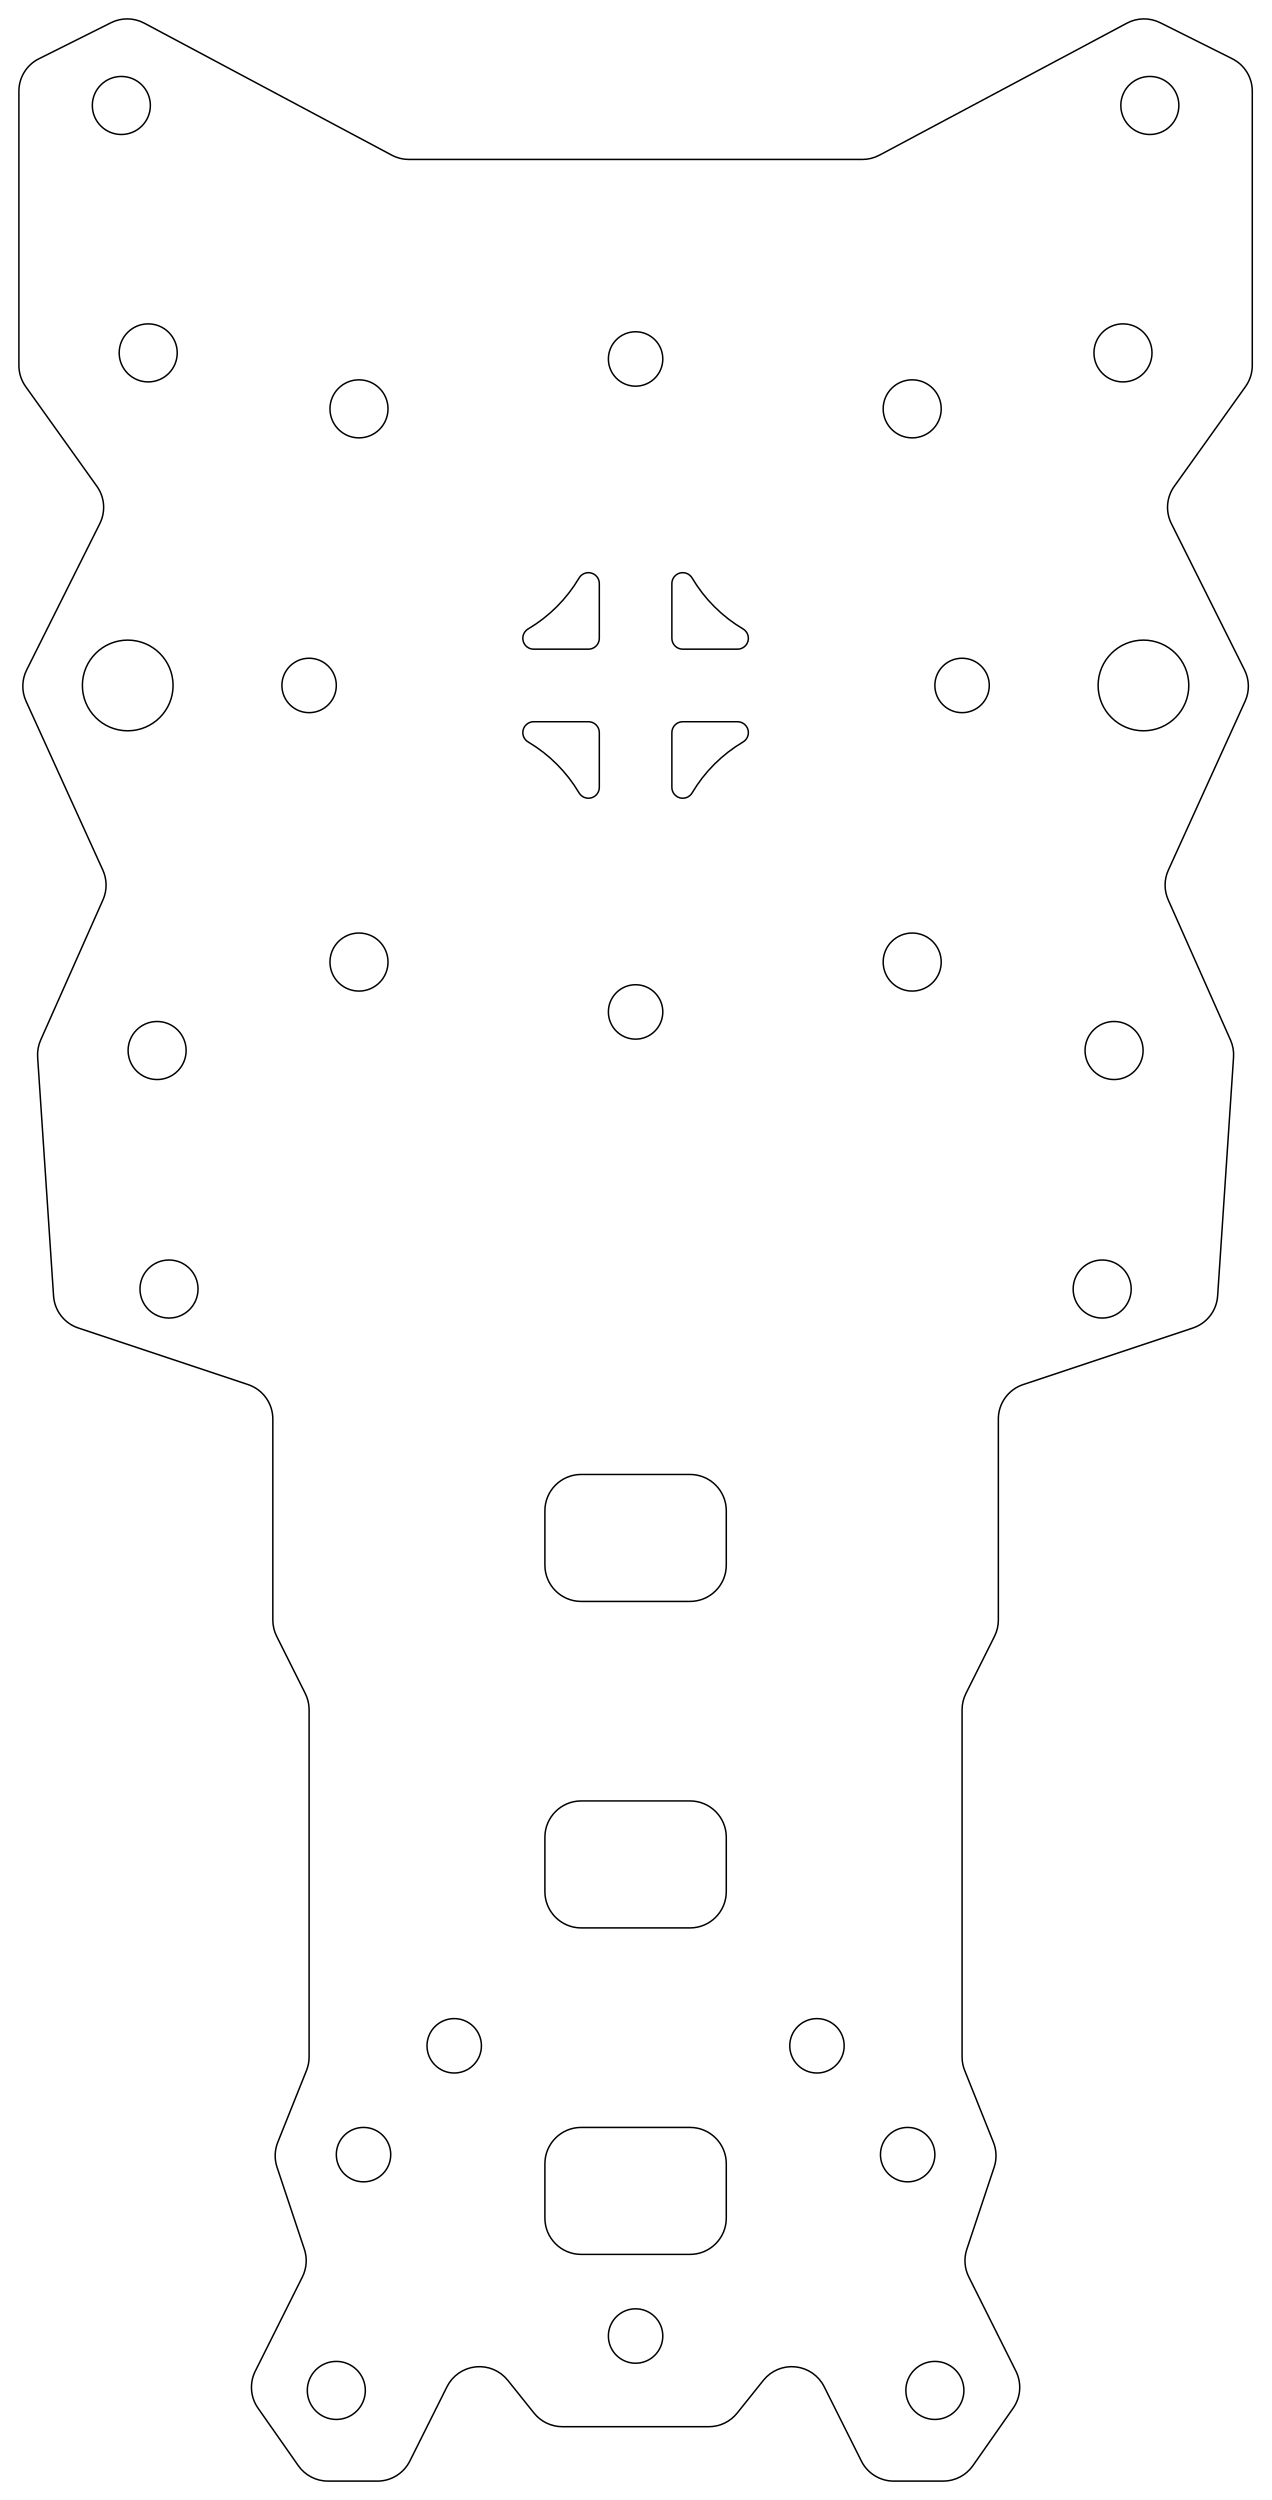
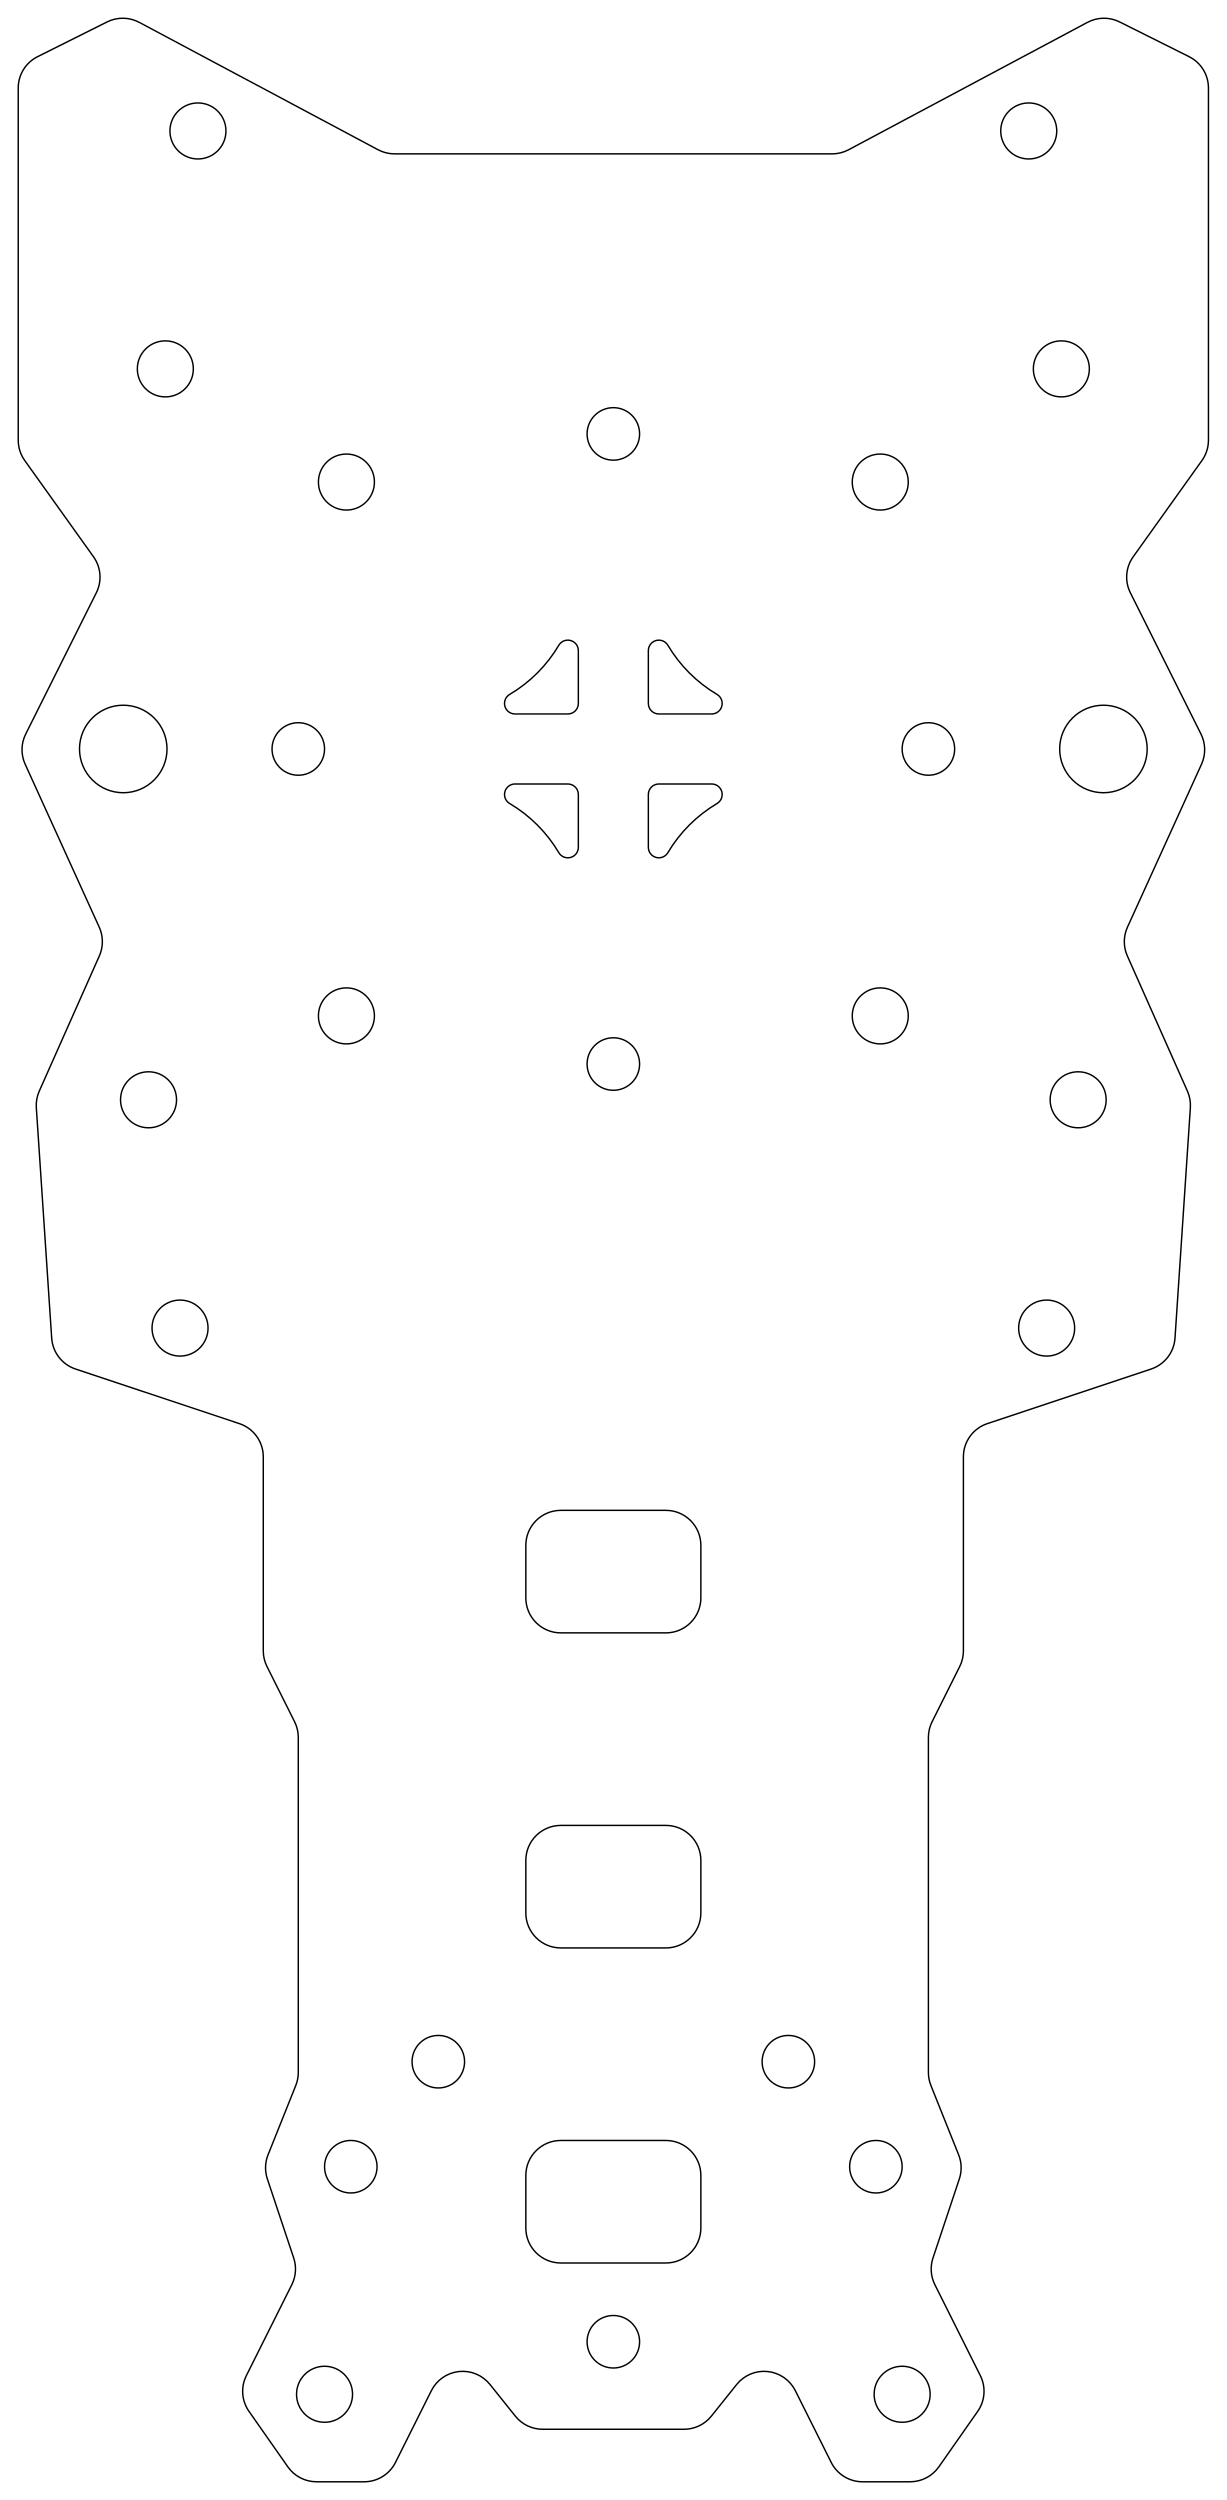
- <svg xmlns="http://www.w3.org/2000/svg" width="210.25mm" height="413.497mm" viewBox="-35.042 -37.791 70.083 137.832" version="1.1">
+ <svg xmlns="http://www.w3.org/2000/svg" width="210.25mm" height="428.497mm" viewBox="-35.042 -42.791 70.083 142.832" version="1.1">
  <g transform="scale(1,-1)" stroke-linecap="round">
    <g fill="none" stroke="rgb(0,0,0)" stroke-width="0.083">
-       <path d="M -13.441,29.235 L -27.088,36.514 A 2.0,2.0 0.0 0,1 -28.924,36.538 L -32.894,34.553 A 2.0,2.0 0.0 0,1 -34.0,32.764 L -34.0,17.641 A 2.0,2.0 0.0 0,1 -33.627,16.478 L -29.7,10.98 A 2.0,2.0 0.0 0,0 -29.539,8.923 L -33.573,0.853 A 2.0,2.0 0.0 0,1 -33.605,-0.869 L -29.372,-10.182 A 2.0,2.0 0.0 0,0 -29.365,-11.821 L -32.799,-19.548 A 2.0,2.0 0.0 0,1 -32.967,-20.493 L -32.089,-33.66 A 2.0,2.0 0.0 0,1 -30.726,-35.425 L -21.368,-38.544 A 2.0,2.0 0.0 0,0 -20.0,-40.442 L -20.0,-51.528 A 2.0,2.0 0.0 0,1 -19.789,-52.422 L -18.211,-55.578 A 2.0,2.0 0.0 0,0 -18.0,-56.472 L -18.0,-75.615 A 2.0,2.0 0.0 0,0 -18.143,-76.358 L -19.728,-80.32 A 2.0,2.0 0.0 0,1 -19.768,-81.695 L -18.262,-86.214 A 2.0,2.0 0.0 0,0 -18.37,-87.741 L -20.967,-92.935 A 2.0,2.0 0.0 0,1 -20.817,-94.976 L -18.597,-98.147 A 2.0,2.0 0.0 0,1 -16.959,-99.0 L -14.236,-99.0 A 2.0,2.0 0.0 0,1 -12.447,-97.894 L -10.398,-93.796 A 2.0,2.0 0.0 0,0 -7.047,-93.441 L -5.6,-95.249 A 2.0,2.0 0.0 0,1 -4.039,-96.0 L 4.039,-96.0 A 2.0,2.0 0.0 0,1 5.6,-95.249 L 7.047,-93.441 A 2.0,2.0 0.0 0,0 10.398,-93.796 L 12.447,-97.894 A 2.0,2.0 0.0 0,1 14.236,-99.0 L 16.959,-99.0 A 2.0,2.0 0.0 0,1 18.597,-98.147 L 20.817,-94.976 A 2.0,2.0 0.0 0,1 20.967,-92.935 L 18.37,-87.741 A 2.0,2.0 0.0 0,0 18.262,-86.214 L 19.768,-81.695 A 2.0,2.0 0.0 0,1 19.728,-80.32 L 18.143,-76.358 A 2.0,2.0 0.0 0,0 18.0,-75.615 L 18.0,-56.472 A 2.0,2.0 0.0 0,0 18.211,-55.578 L 19.789,-52.422 A 2.0,2.0 0.0 0,1 20.0,-51.528 L 20.0,-40.442 A 2.0,2.0 0.0 0,0 21.368,-38.544 L 30.726,-35.425 A 2.0,2.0 0.0 0,1 32.089,-33.66 L 32.967,-20.493 A 2.0,2.0 0.0 0,1 32.799,-19.548 L 29.365,-11.821 A 2.0,2.0 0.0 0,0 29.372,-10.182 L 33.605,-0.869 A 2.0,2.0 0.0 0,1 33.573,0.853 L 29.539,8.923 A 2.0,2.0 0.0 0,0 29.7,10.98 L 33.627,16.478 A 2.0,2.0 0.0 0,1 34.0,17.641 L 34.0,32.764 A 2.0,2.0 0.0 0,1 32.894,34.553 L 28.924,36.538 A 2.0,2.0 0.0 0,1 27.088,36.514 L 13.441,29.235 A 2.0,2.0 0.0 0,0 12.5,29.0 L -12.5,29.0 A 2.0,2.0 0.0 0,0 -13.441,29.235 M -14.9,-94.0 A 1.6,1.6 0.0 0,0 -18.1,-94.0 A 1.6,1.6 0.0 0,0 -14.9,-94.0 M -13.5,-81.0 A 1.5,1.5 0.0 0,0 -16.5,-81.0 A 1.5,1.5 0.0 0,0 -13.5,-81.0 M -8.5,-75.0 A 1.5,1.5 0.0 0,0 -11.5,-75.0 A 1.5,1.5 0.0 0,0 -8.5,-75.0 M -24.124,-33.277 A 1.6,1.6 0.0 0,0 -27.324,-33.277 A 1.6,1.6 0.0 0,0 -24.124,-33.277 M 1.5,-91.0 A 1.5,1.5 0.0 0,0 -1.5,-91.0 A 1.5,1.5 0.0 0,0 1.5,-91.0 M -3.0,-86.5 A 2.0,2.0 180.0 0,0 -5.0,-84.5 L -5.0,-81.5 A 2.0,2.0 180.0 0,0 -3.0,-79.5 L 3.0,-79.5 A 2.0,2.0 180.0 0,0 5.0,-81.5 L 5.0,-84.5 A 2.0,2.0 180.0 0,0 3.0,-86.5 L -3.0,-86.5 M 16.5,-81.0 A 1.5,1.5 0.0 0,0 13.5,-81.0 A 1.5,1.5 0.0 0,0 16.5,-81.0 M -3.0,-68.5 A 2.0,2.0 180.0 0,0 -5.0,-66.5 L -5.0,-63.5 A 2.0,2.0 180.0 0,0 -3.0,-61.5 L 3.0,-61.5 A 2.0,2.0 180.0 0,0 5.0,-63.5 L 5.0,-66.5 A 2.0,2.0 180.0 0,0 3.0,-68.5 L -3.0,-68.5 M 11.5,-75.0 A 1.5,1.5 0.0 0,0 8.5,-75.0 A 1.5,1.5 0.0 0,0 11.5,-75.0 M 18.1,-94.0 A 1.6,1.6 0.0 0,0 14.9,-94.0 A 1.6,1.6 0.0 0,0 18.1,-94.0 M -3.0,-50.5 A 2.0,2.0 180.0 0,0 -5.0,-48.5 L -5.0,-45.5 A 2.0,2.0 180.0 0,0 -3.0,-43.5 L 3.0,-43.5 A 2.0,2.0 180.0 0,0 5.0,-45.5 L 5.0,-48.5 A 2.0,2.0 180.0 0,0 3.0,-50.5 L -3.0,-50.5 M 27.324,-33.277 A 1.6,1.6 0.0 0,0 24.124,-33.277 A 1.6,1.6 0.0 0,0 27.324,-33.277 M -24.78,-20.127 A 1.6,1.6 0.0 0,0 -27.98,-20.127 A 1.6,1.6 0.0 0,0 -24.78,-20.127 M -25.5,-0.0 A 2.5,2.5 0.0 0,0 -30.5,0.0 A 2.5,2.5 0.0 0,0 -25.5,0.0 M -16.5,-0.0 A 1.5,1.5 0.0 0,0 -19.5,0.0 A 1.5,1.5 0.0 0,0 -16.5,0.0 M -13.65,-15.25 A 1.6,1.6 0.0 0,0 -16.85,-15.25 A 1.6,1.6 0.0 0,0 -13.65,-15.25 M -5.618,-2.0 L -2.6,-2.0 A 0.6,0.6 180.0 0,0 -2.0,-2.6 L -2.0,-5.618 A 0.6,0.6 180.0 0,0 -3.116,-5.924 A 8,8 90 0,1 -5.924,-3.116 A 0.6,0.6 180.0 0,0 -5.618,-2.0 M -25.271,18.335 A 1.6,1.6 0.0 0,0 -28.471,18.335 A 1.6,1.6 0.0 0,0 -25.271,18.335 M -26.752,31.976 A 1.6,1.6 0.0 0,0 -29.952,31.976 A 1.6,1.6 0.0 0,0 -26.752,31.976 M -13.65,15.25 A 1.6,1.6 0.0 0,0 -16.85,15.25 A 1.6,1.6 0.0 0,0 -13.65,15.25 M -2.0,2.6 A 0.6,0.6 180.0 0,0 -2.6,2.0 L -5.618,2.0 A 0.6,0.6 180.0 0,0 -5.924,3.116 A 8,8 -90 0,1 -3.116,5.924 A 0.6,0.6 180.0 0,0 -2.0,5.618 L -2.0,2.6 M 1.5,-18.0 A 1.5,1.5 0.0 0,0 -1.5,-18.0 A 1.5,1.5 0.0 0,0 1.5,-18.0 M 2.0,-2.6 A 0.6,0.6 0.0 0,0 2.6,-2.0 L 5.618,-2.0 A 0.6,0.6 0.0 0,0 5.924,-3.116 A 8,8 90 0,1 3.116,-5.924 A 0.6,0.6 0.0 0,0 2.0,-5.618 L 2.0,-2.6 M 16.85,-15.25 A 1.6,1.6 0.0 0,0 13.65,-15.25 A 1.6,1.6 0.0 0,0 16.85,-15.25 M 27.98,-20.127 A 1.6,1.6 0.0 0,0 24.78,-20.127 A 1.6,1.6 0.0 0,0 27.98,-20.127 M 19.5,-0.0 A 1.5,1.5 0.0 0,0 16.5,0.0 A 1.5,1.5 0.0 0,0 19.5,0.0 M 30.5,-0.0 A 2.5,2.5 0.0 0,0 25.5,0.0 A 2.5,2.5 0.0 0,0 30.5,0.0 M 5.618,2.0 L 2.6,2.0 A 0.6,0.6 0.0 0,0 2.0,2.6 L 2.0,5.618 A 0.6,0.6 0.0 0,0 3.116,5.924 A 8,8 -90 0,1 5.924,3.116 A 0.6,0.6 0.0 0,0 5.618,2.0 M 1.5,18.0 A 1.5,1.5 0.0 0,0 -1.5,18.0 A 1.5,1.5 0.0 0,0 1.5,18.0 M 16.85,15.25 A 1.6,1.6 0.0 0,0 13.65,15.25 A 1.6,1.6 0.0 0,0 16.85,15.25 M 28.471,18.335 A 1.6,1.6 0.0 0,0 25.271,18.335 A 1.6,1.6 0.0 0,0 28.471,18.335 M 29.952,31.976 A 1.6,1.6 0.0 0,0 26.752,31.976 A 1.6,1.6 0.0 0,0 29.952,31.976" />
+       <path d="M -13.441,34.235 L -27.088,41.514 A 2.0,2.0 180.0 0,1 -28.924,41.538 L -32.894,39.553 A 2.0,2.0 180.0 0,1 -34.0,37.764 L -34.0,17.641 A 2.0,2.0 180.0 0,1 -33.627,16.478 L -29.7,10.98 A 2.0,2.0 180.0 0,0 -29.539,8.923 L -33.573,0.853 A 2.0,2.0 180.0 0,1 -33.605,-0.869 L -29.372,-10.182 A 2.0,2.0 180.0 0,0 -29.365,-11.821 L -32.799,-19.548 A 2.0,2.0 180.0 0,1 -32.967,-20.493 L -32.089,-33.66 A 2.0,2.0 180.0 0,1 -30.726,-35.425 L -21.368,-38.544 A 2.0,2.0 180.0 0,0 -20.0,-40.442 L -20.0,-51.528 A 2.0,2.0 180.0 0,1 -19.789,-52.422 L -18.211,-55.578 A 2.0,2.0 180.0 0,0 -18.0,-56.472 L -18.0,-75.615 A 2.0,2.0 180.0 0,0 -18.143,-76.358 L -19.728,-80.32 A 2.0,2.0 180.0 0,1 -19.768,-81.695 L -18.262,-86.214 A 2.0,2.0 180.0 0,0 -18.37,-87.741 L -20.967,-92.935 A 2.0,2.0 180.0 0,1 -20.817,-94.976 L -18.597,-98.147 A 2.0,2.0 180.0 0,1 -16.959,-99.0 L -14.236,-99.0 A 2.0,2.0 180.0 0,1 -12.447,-97.894 L -10.398,-93.796 A 2.0,2.0 180.0 0,0 -7.047,-93.441 L -5.6,-95.249 A 2.0,2.0 180.0 0,1 -4.039,-96.0 L 4.039,-96.0 A 2.0,2.0 180.0 0,1 5.6,-95.249 L 7.047,-93.441 A 2.0,2.0 180.0 0,0 10.398,-93.796 L 12.447,-97.894 A 2.0,2.0 180.0 0,1 14.236,-99.0 L 16.959,-99.0 A 2.0,2.0 180.0 0,1 18.597,-98.147 L 20.817,-94.976 A 2.0,2.0 180.0 0,1 20.967,-92.935 L 18.37,-87.741 A 2.0,2.0 180.0 0,0 18.262,-86.214 L 19.768,-81.695 A 2.0,2.0 180.0 0,1 19.728,-80.32 L 18.143,-76.358 A 2.0,2.0 180.0 0,0 18.0,-75.615 L 18.0,-56.472 A 2.0,2.0 180.0 0,0 18.211,-55.578 L 19.789,-52.422 A 2.0,2.0 180.0 0,1 20.0,-51.528 L 20.0,-40.442 A 2.0,2.0 180.0 0,0 21.368,-38.544 L 30.726,-35.425 A 2.0,2.0 180.0 0,1 32.089,-33.66 L 32.967,-20.493 A 2.0,2.0 180.0 0,1 32.799,-19.548 L 29.365,-11.821 A 2.0,2.0 180.0 0,0 29.372,-10.182 L 33.605,-0.869 A 2.0,2.0 180.0 0,1 33.573,0.853 L 29.539,8.923 A 2.0,2.0 180.0 0,0 29.7,10.98 L 33.627,16.478 A 2.0,2.0 180.0 0,1 34.0,17.641 L 34.0,37.764 A 2.0,2.0 180.0 0,1 32.894,39.553 L 28.924,41.538 A 2.0,2.0 180.0 0,1 27.088,41.514 L 13.441,34.235 A 2.0,2.0 180.0 0,0 12.5,34.0 L -12.5,34.0 A 2.0,2.0 180.0 0,0 -13.441,34.235 M -14.9,-94.0 A 1.6,1.6 0.0 0,0 -18.1,-94.0 A 1.6,1.6 0.0 0,0 -14.9,-94.0 M -13.5,-81.0 A 1.5,1.5 0.0 0,0 -16.5,-81.0 A 1.5,1.5 0.0 0,0 -13.5,-81.0 M -8.5,-75.0 A 1.5,1.5 0.0 0,0 -11.5,-75.0 A 1.5,1.5 0.0 0,0 -8.5,-75.0 M -23.156,-33.086 A 1.6,1.6 0.0 0,0 -26.356,-33.086 A 1.6,1.6 0.0 0,0 -23.156,-33.086 M 1.5,-91.0 A 1.5,1.5 0.0 0,0 -1.5,-91.0 A 1.5,1.5 0.0 0,0 1.5,-91.0 M -3.0,-86.5 A 2.0,2.0 180.0 0,0 -5.0,-84.5 L -5.0,-81.5 A 2.0,2.0 180.0 0,0 -3.0,-79.5 L 3.0,-79.5 A 2.0,2.0 180.0 0,0 5.0,-81.5 L 5.0,-84.5 A 2.0,2.0 180.0 0,0 3.0,-86.5 L -3.0,-86.5 M 16.5,-81.0 A 1.5,1.5 0.0 0,0 13.5,-81.0 A 1.5,1.5 0.0 0,0 16.5,-81.0 M -3.0,-68.5 A 2.0,2.0 180.0 0,0 -5.0,-66.5 L -5.0,-63.5 A 2.0,2.0 180.0 0,0 -3.0,-61.5 L 3.0,-61.5 A 2.0,2.0 180.0 0,0 5.0,-63.5 L 5.0,-66.5 A 2.0,2.0 180.0 0,0 3.0,-68.5 L -3.0,-68.5 M 11.5,-75.0 A 1.5,1.5 0.0 0,0 8.5,-75.0 A 1.5,1.5 0.0 0,0 11.5,-75.0 M 18.1,-94.0 A 1.6,1.6 0.0 0,0 14.9,-94.0 A 1.6,1.6 0.0 0,0 18.1,-94.0 M -3.0,-50.5 A 2.0,2.0 180.0 0,0 -5.0,-48.5 L -5.0,-45.5 A 2.0,2.0 180.0 0,0 -3.0,-43.5 L 3.0,-43.5 A 2.0,2.0 180.0 0,0 5.0,-45.5 L 5.0,-48.5 A 2.0,2.0 180.0 0,0 3.0,-50.5 L -3.0,-50.5 M 26.356,-33.086 A 1.6,1.6 0.0 0,0 23.156,-33.086 A 1.6,1.6 0.0 0,0 26.356,-33.086 M -24.956,-20.043 A 1.6,1.6 0.0 0,0 -28.156,-20.043 A 1.6,1.6 0.0 0,0 -24.956,-20.043 M -25.5,-0.0 A 2.5,2.5 0.0 0,0 -30.5,0.0 A 2.5,2.5 0.0 0,0 -25.5,0.0 M -16.5,-0.0 A 1.5,1.5 0.0 0,0 -19.5,0.0 A 1.5,1.5 0.0 0,0 -16.5,0.0 M -13.65,-15.25 A 1.6,1.6 0.0 0,0 -16.85,-15.25 A 1.6,1.6 0.0 0,0 -13.65,-15.25 M -5.618,-2.0 L -2.6,-2.0 A 0.6,0.6 180.0 0,0 -2.0,-2.6 L -2.0,-5.618 A 0.6,0.6 180.0 0,0 -3.116,-5.924 A 8,8 90 0,1 -5.924,-3.116 A 0.6,0.6 180.0 0,0 -5.618,-2.0 M -23.996,21.716 A 1.6,1.6 0.0 0,0 -27.196,21.716 A 1.6,1.6 0.0 0,0 -23.996,21.716 M -22.133,35.309 A 1.6,1.6 0.0 0,0 -25.333,35.309 A 1.6,1.6 0.0 0,0 -22.133,35.309 M -13.65,15.25 A 1.6,1.6 0.0 0,0 -16.85,15.25 A 1.6,1.6 0.0 0,0 -13.65,15.25 M -2.0,2.6 A 0.6,0.6 180.0 0,0 -2.6,2.0 L -5.618,2.0 A 0.6,0.6 180.0 0,0 -5.924,3.116 A 8,8 -90 0,1 -3.116,5.924 A 0.6,0.6 180.0 0,0 -2.0,5.618 L -2.0,2.6 M 1.5,-18.0 A 1.5,1.5 0.0 0,0 -1.5,-18.0 A 1.5,1.5 0.0 0,0 1.5,-18.0 M 2.0,-2.6 A 0.6,0.6 0.0 0,0 2.6,-2.0 L 5.618,-2.0 A 0.6,0.6 0.0 0,0 5.924,-3.116 A 8,8 90 0,1 3.116,-5.924 A 0.6,0.6 0.0 0,0 2.0,-5.618 L 2.0,-2.6 M 16.85,-15.25 A 1.6,1.6 0.0 0,0 13.65,-15.25 A 1.6,1.6 0.0 0,0 16.85,-15.25 M 28.156,-20.043 A 1.6,1.6 0.0 0,0 24.956,-20.043 A 1.6,1.6 0.0 0,0 28.156,-20.043 M 19.5,-0.0 A 1.5,1.5 0.0 0,0 16.5,0.0 A 1.5,1.5 0.0 0,0 19.5,0.0 M 30.5,-0.0 A 2.5,2.5 0.0 0,0 25.5,0.0 A 2.5,2.5 0.0 0,0 30.5,0.0 M 5.618,2.0 L 2.6,2.0 A 0.6,0.6 0.0 0,0 2.0,2.6 L 2.0,5.618 A 0.6,0.6 0.0 0,0 3.116,5.924 A 8,8 -90 0,1 5.924,3.116 A 0.6,0.6 0.0 0,0 5.618,2.0 M 1.5,18.0 A 1.5,1.5 0.0 0,0 -1.5,18.0 A 1.5,1.5 0.0 0,0 1.5,18.0 M 16.85,15.25 A 1.6,1.6 0.0 0,0 13.65,15.25 A 1.6,1.6 0.0 0,0 16.85,15.25 M 27.196,21.716 A 1.6,1.6 0.0 0,0 23.996,21.716 A 1.6,1.6 0.0 0,0 27.196,21.716 M 25.333,35.309 A 1.6,1.6 0.0 0,0 22.133,35.309 A 1.6,1.6 0.0 0,0 25.333,35.309" />
    </g>
  </g>
</svg>
